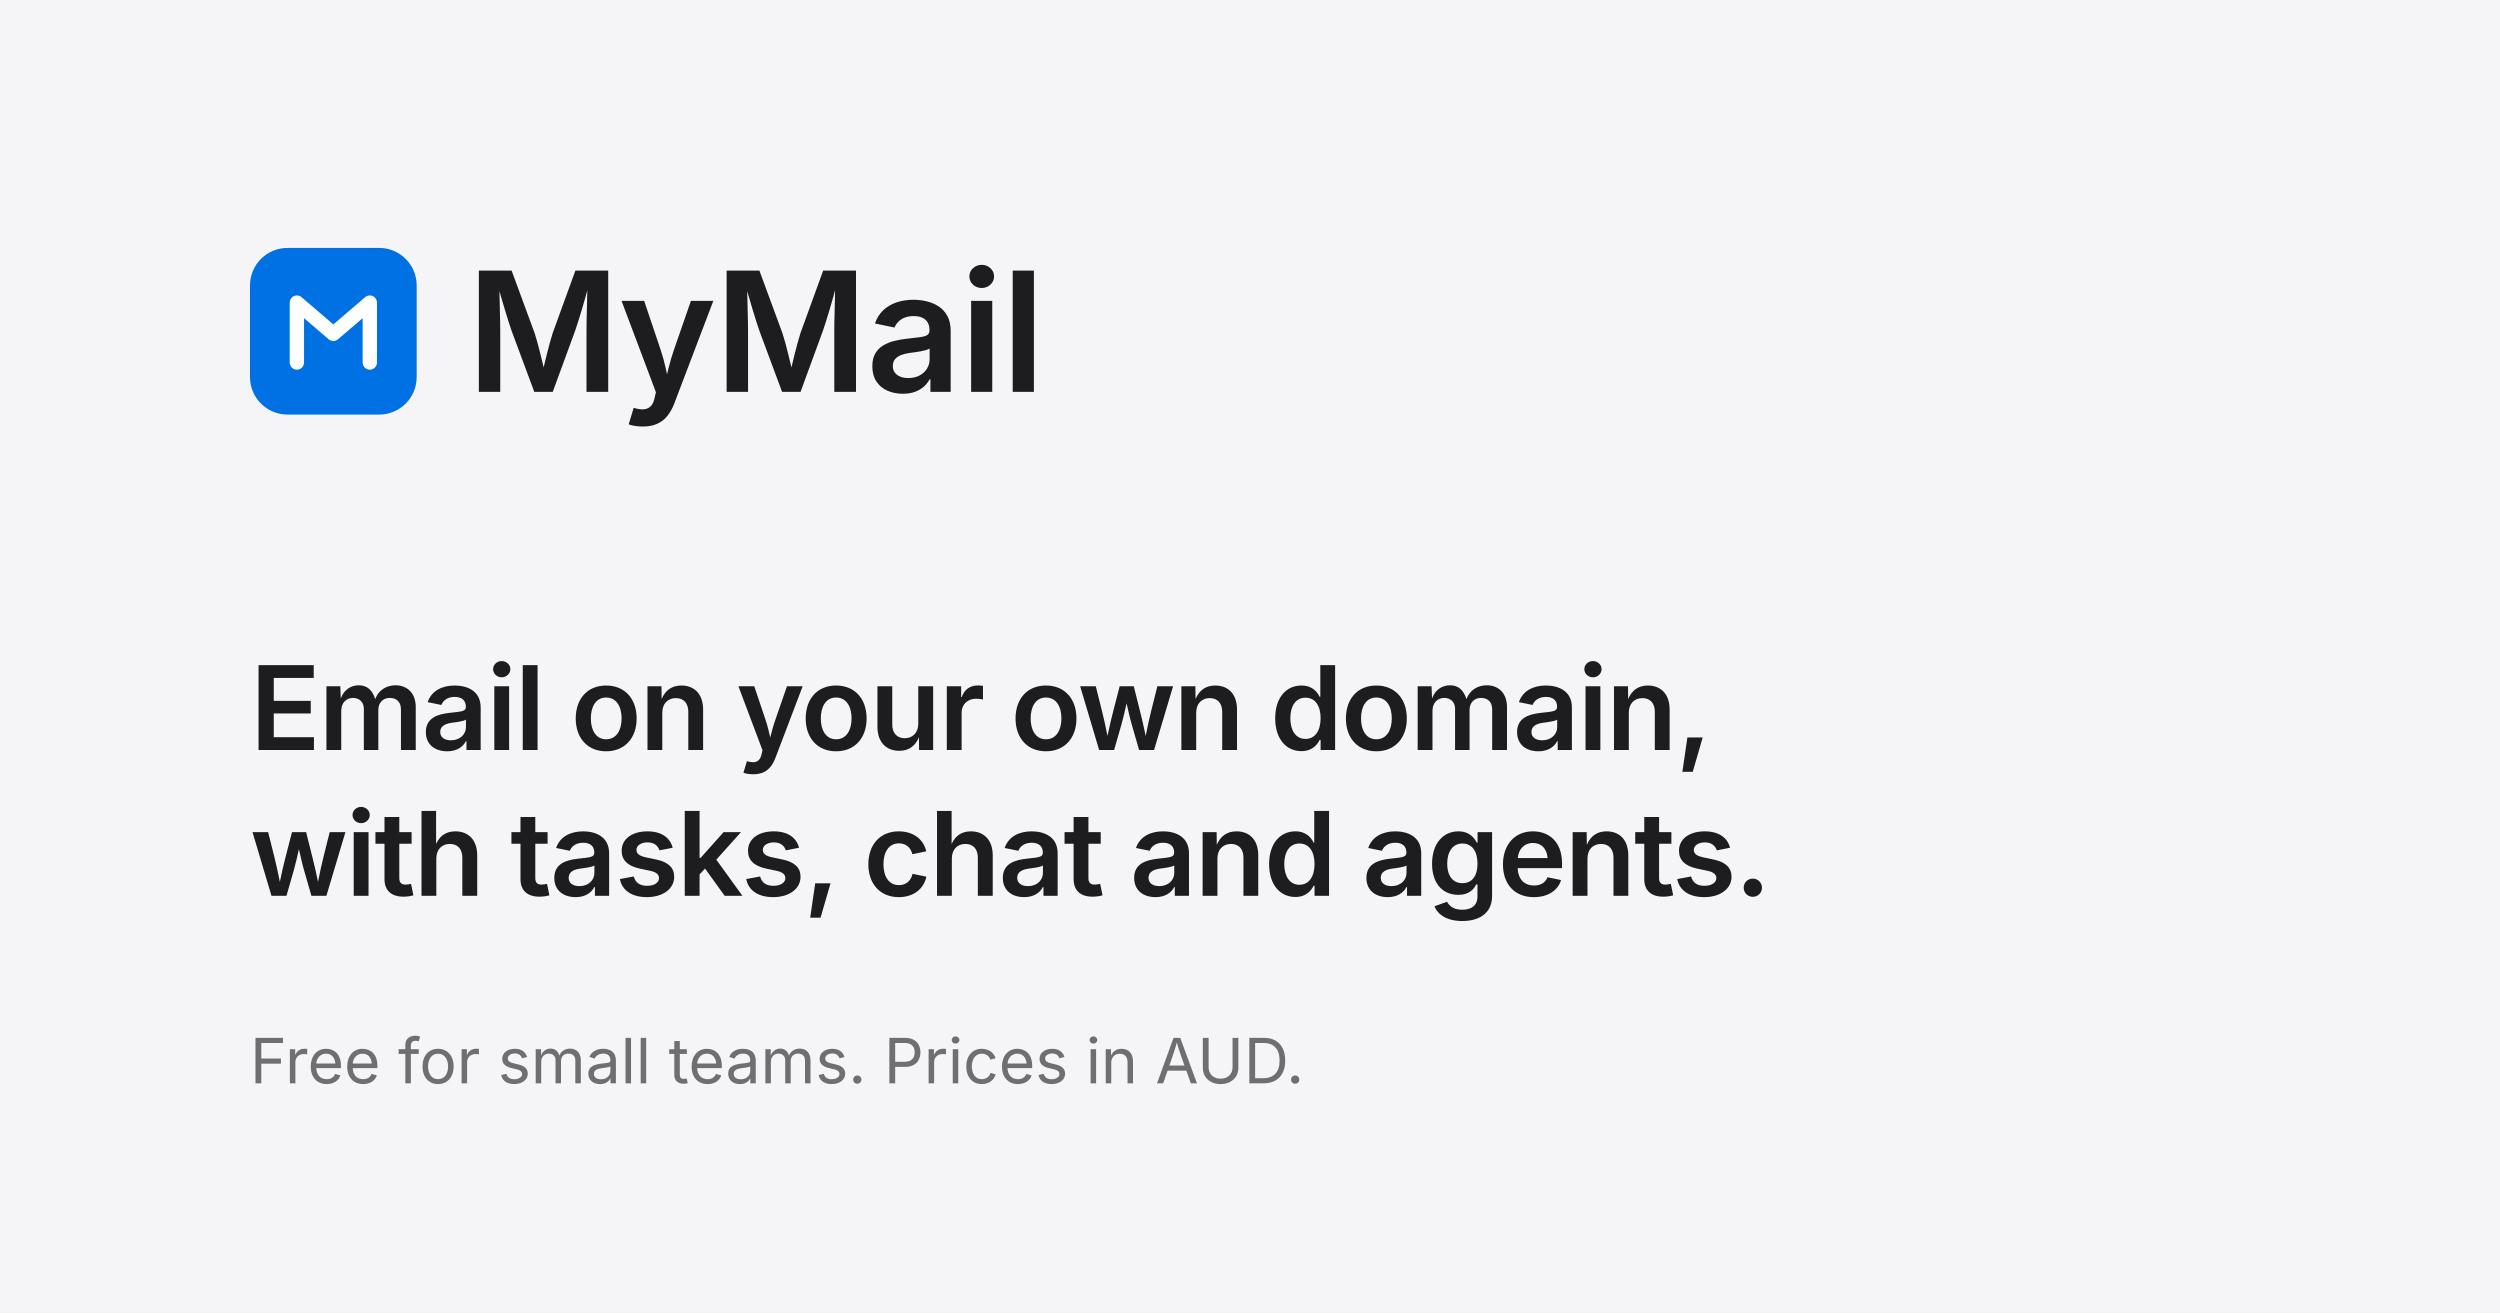
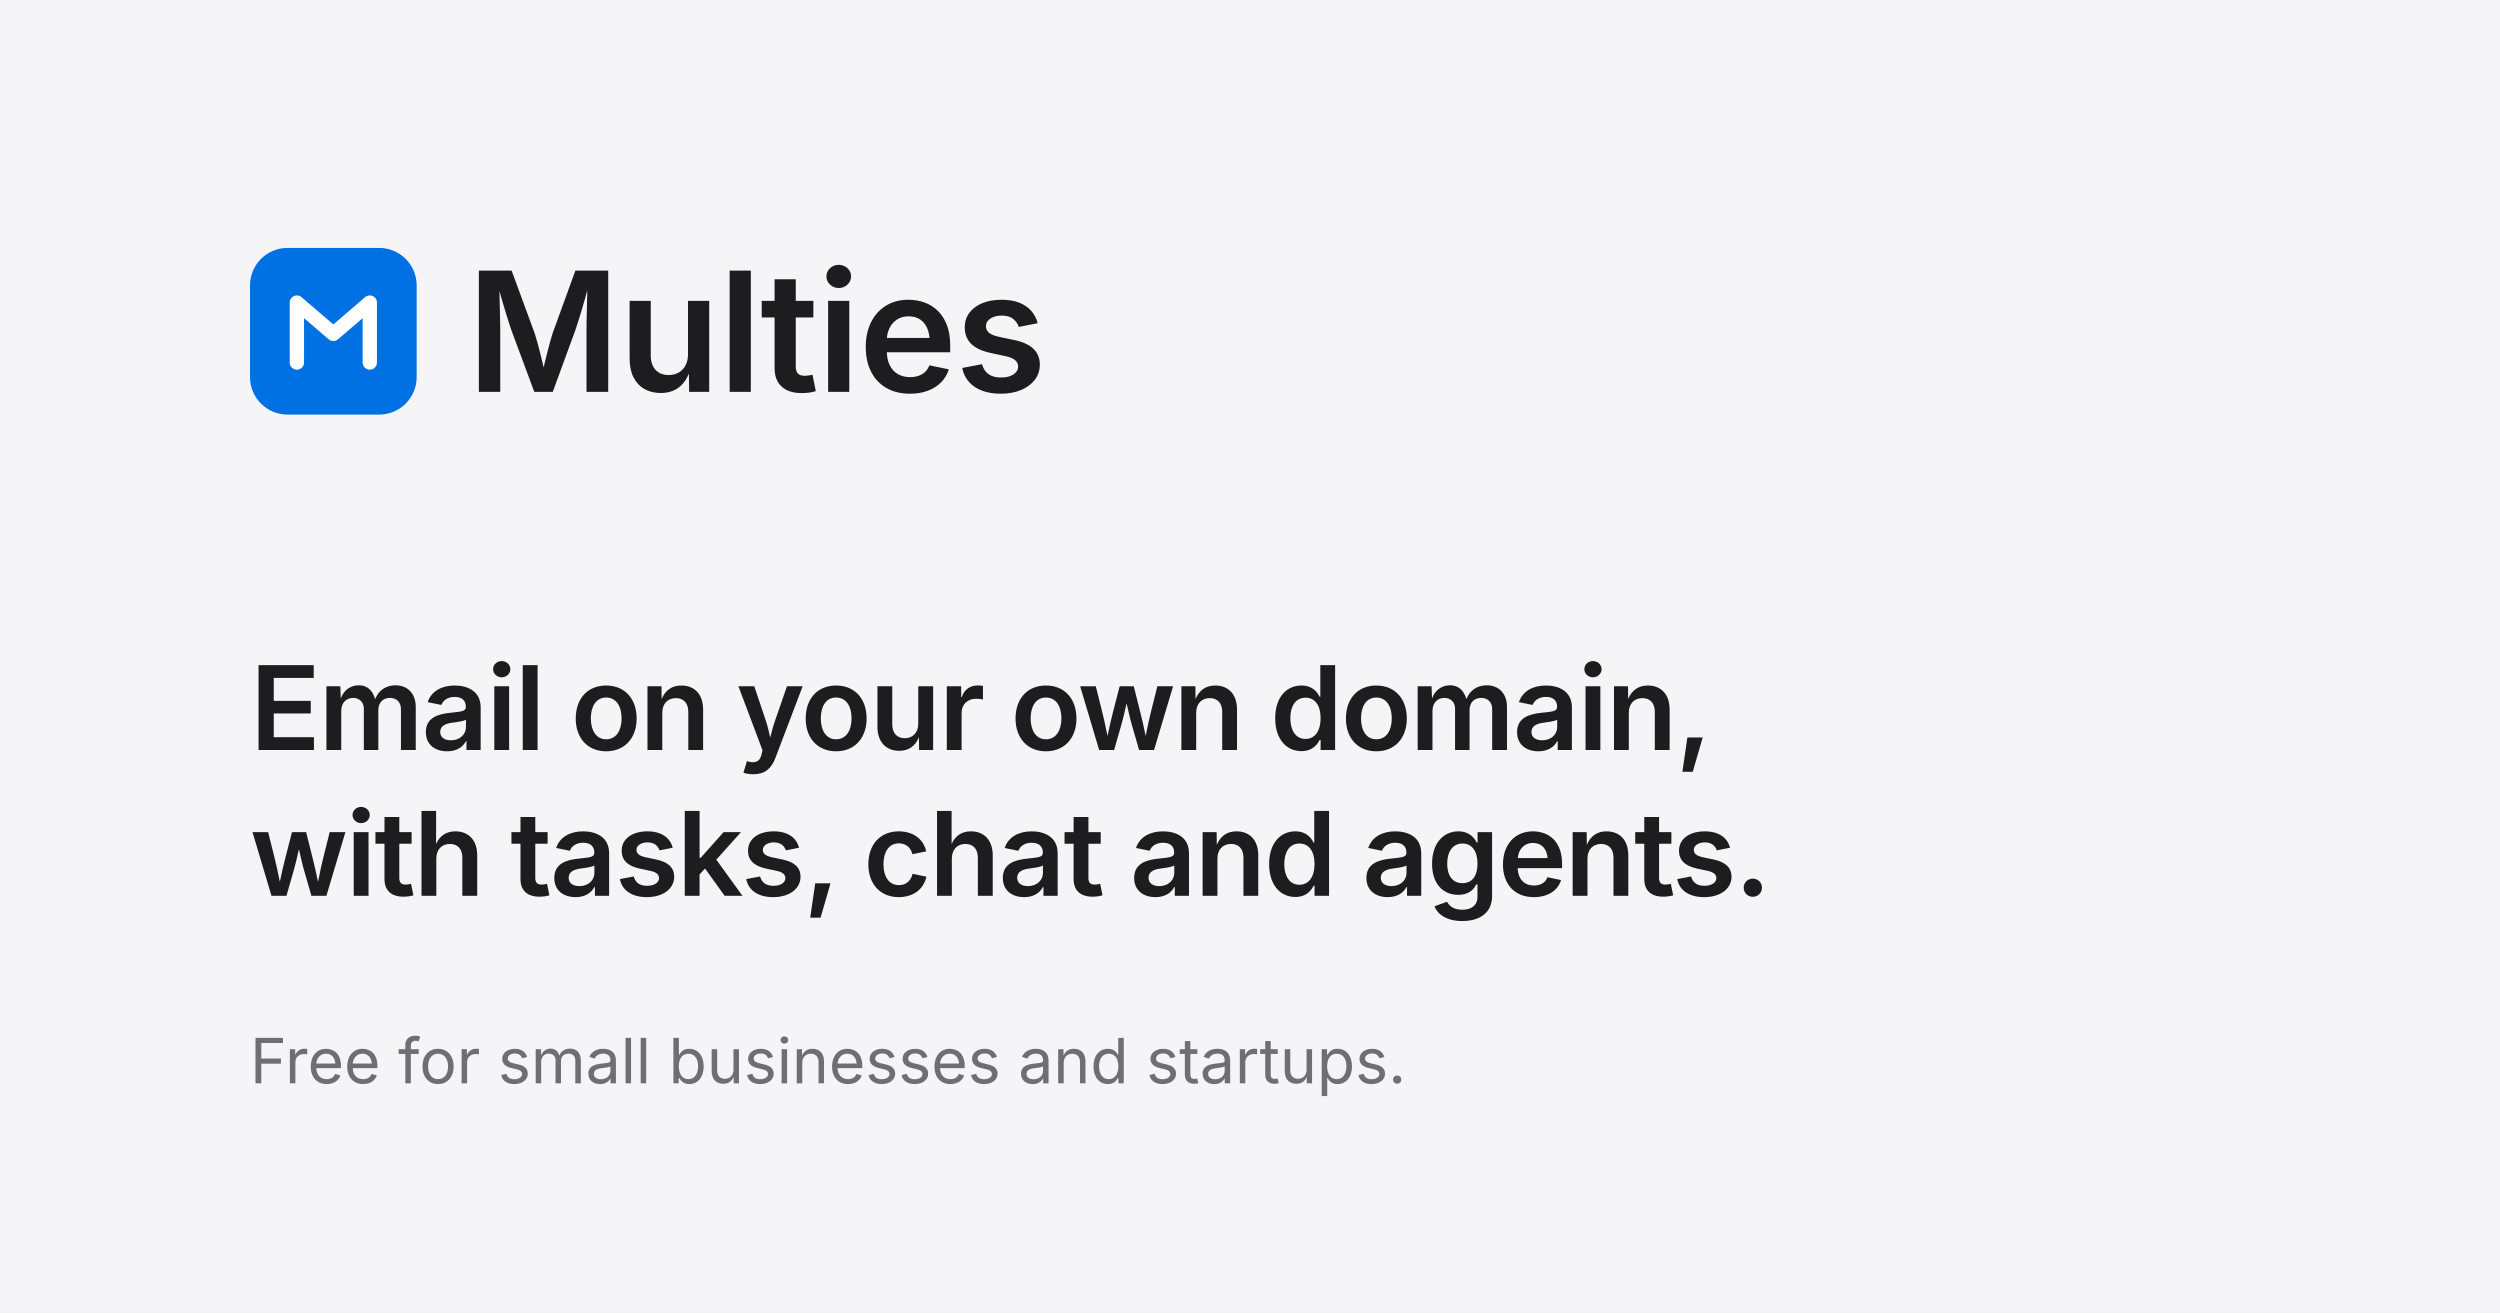
<svg xmlns="http://www.w3.org/2000/svg" viewBox="0 0 1200 630">
  <rect width="1200" height="630" fill="#F5F5F7" />
  <g transform="translate(120 110) scale(2)">
    <g transform="translate(0 4.5) scale(0.625)">
      <rect width="64" height="64" rx="14.4" fill="#0071E3" />
      <path d="M18 44V21l14 12 14-12v23" fill="none" stroke="#fff" stroke-width="5.5" stroke-linecap="round" stroke-linejoin="round" />
    </g>
-     <path transform="translate(52 39.05)" fill="#1D1D1F" d="M2.93 0V-29.1H10.79L16.32 -14.07Q16.6 -13.24 16.96 -11.93Q17.32 -10.61 17.7 -9.09Q18.08 -7.56 18.42 -6.11Q18.76 -4.66 19 -3.54H17.94Q18.19 -4.62 18.52 -6.06Q18.86 -7.5 19.24 -9.03Q19.62 -10.56 19.99 -11.89Q20.35 -13.23 20.63 -14.07L26.09 -29.1H33.97V0H28.76V-14.69Q28.76 -15.62 28.78 -16.95Q28.81 -18.28 28.85 -19.81Q28.89 -21.33 28.92 -22.88Q28.96 -24.44 28.97 -25.83H29.34Q28.95 -24.3 28.49 -22.69Q28.04 -21.07 27.59 -19.56Q27.14 -18.04 26.73 -16.78Q26.33 -15.52 26.04 -14.69L20.66 0H16.23L10.77 -14.69Q10.48 -15.5 10.09 -16.75Q9.69 -17.99 9.24 -19.49Q8.78 -21 8.31 -22.62Q7.85 -24.25 7.4 -25.83H7.83Q7.86 -24.53 7.89 -23Q7.93 -21.47 7.96 -19.93Q8 -18.38 8.03 -17.02Q8.06 -15.66 8.06 -14.69V0Z M38.89 7.79 40.08 3.83 40.69 3.99Q41.84 4.29 42.74 4.15Q43.64 4.02 44.24 3.37Q44.85 2.72 45.1 1.47L45.42 0.08L37.17 -21.84H42.6L46.6 -9.96Q47.3 -7.85 47.75 -5.76Q48.19 -3.67 48.74 -1.48H47.4Q47.95 -3.67 48.47 -5.77Q48.99 -7.88 49.7 -9.96L53.82 -21.84H59.2L49.82 2.8Q49.15 4.56 48.15 5.79Q47.15 7.03 45.71 7.67Q44.28 8.32 42.3 8.32Q41.21 8.32 40.3 8.16Q39.39 8 38.89 7.79Z M62.39 0V-29.1H70.26L75.79 -14.07Q76.07 -13.24 76.43 -11.93Q76.79 -10.61 77.17 -9.09Q77.55 -7.56 77.89 -6.11Q78.23 -4.66 78.46 -3.54H77.41Q77.66 -4.62 77.99 -6.06Q78.33 -7.5 78.71 -9.03Q79.09 -10.56 79.46 -11.89Q79.82 -13.23 80.1 -14.07L85.56 -29.1H93.44V0H88.23V-14.69Q88.23 -15.62 88.25 -16.95Q88.28 -18.28 88.32 -19.81Q88.36 -21.33 88.39 -22.88Q88.43 -24.44 88.44 -25.83H88.8Q88.42 -24.3 87.96 -22.69Q87.5 -21.07 87.05 -19.56Q86.6 -18.04 86.2 -16.78Q85.8 -15.52 85.51 -14.69L80.13 0H75.7L70.24 -14.69Q69.95 -15.5 69.56 -16.75Q69.16 -17.99 68.71 -19.49Q68.25 -21 67.78 -22.62Q67.32 -24.25 66.87 -25.83H67.3Q67.33 -24.53 67.36 -23Q67.4 -21.47 67.43 -19.93Q67.47 -18.38 67.5 -17.02Q67.53 -15.66 67.53 -14.69V0Z M104.68 0.45Q102.61 0.45 100.94 -0.3Q99.28 -1.05 98.32 -2.52Q97.36 -3.99 97.36 -6.14Q97.36 -7.99 98.05 -9.19Q98.75 -10.4 99.93 -11.12Q101.12 -11.85 102.61 -12.22Q104.09 -12.59 105.68 -12.76Q107.59 -12.97 108.78 -13.13Q109.96 -13.28 110.52 -13.63Q111.08 -13.98 111.08 -14.72V-14.82Q111.08 -15.9 110.65 -16.65Q110.21 -17.4 109.37 -17.79Q108.52 -18.19 107.27 -18.19Q106 -18.19 105.07 -17.8Q104.14 -17.41 103.56 -16.79Q102.97 -16.17 102.69 -15.44L97.99 -16.41Q98.64 -18.34 99.98 -19.6Q101.33 -20.86 103.2 -21.49Q105.07 -22.11 107.25 -22.11Q108.79 -22.11 110.36 -21.74Q111.93 -21.38 113.25 -20.53Q114.56 -19.68 115.36 -18.23Q116.16 -16.78 116.16 -14.6V0H111.3V-3.01H111.1Q110.62 -2.08 109.76 -1.29Q108.9 -0.5 107.64 -0.03Q106.38 0.45 104.68 0.45ZM105.98 -3.32Q107.56 -3.32 108.7 -3.94Q109.85 -4.56 110.48 -5.59Q111.11 -6.63 111.11 -7.83V-10.42Q110.86 -10.21 110.27 -10.04Q109.68 -9.87 108.94 -9.73Q108.21 -9.6 107.5 -9.5Q106.79 -9.4 106.3 -9.34Q105.16 -9.19 104.24 -8.83Q103.33 -8.47 102.8 -7.83Q102.28 -7.2 102.28 -6.2Q102.28 -5.25 102.76 -4.62Q103.24 -3.98 104.07 -3.65Q104.91 -3.32 105.98 -3.32Z M121.07 0V-21.84H126.14V0ZM123.61 -24.93Q122.39 -24.93 121.52 -25.74Q120.65 -26.56 120.65 -27.7Q120.65 -28.87 121.52 -29.68Q122.39 -30.49 123.61 -30.49Q124.83 -30.49 125.7 -29.68Q126.58 -28.87 126.58 -27.71Q126.58 -26.56 125.7 -25.74Q124.83 -24.93 123.61 -24.93Z M136.13 -29.1V0H131.05V-29.1Z" />
+     <path transform="translate(52 39.05)" fill="#1D1D1F" d="M2.93 0V-29.1H10.79L16.32 -14.07Q16.6 -13.24 16.96 -11.93Q17.32 -10.61 17.7 -9.09Q18.08 -7.56 18.42 -6.11Q18.76 -4.66 19 -3.54H17.94Q18.19 -4.62 18.52 -6.06Q18.86 -7.5 19.24 -9.03Q19.62 -10.56 19.99 -11.89Q20.35 -13.23 20.63 -14.07L26.09 -29.1H33.97V0H28.76V-14.69Q28.76 -15.62 28.78 -16.95Q28.81 -18.28 28.85 -19.81Q28.89 -21.33 28.92 -22.88Q28.96 -24.44 28.97 -25.83H29.34Q28.95 -24.3 28.49 -22.69Q28.04 -21.07 27.59 -19.56Q27.14 -18.04 26.73 -16.78Q26.33 -15.52 26.04 -14.69L20.66 0H16.23L10.77 -14.69Q10.48 -15.5 10.09 -16.75Q9.69 -17.99 9.24 -19.49Q8.78 -21 8.31 -22.62Q7.85 -24.25 7.4 -25.83H7.83Q7.86 -24.53 7.89 -23Q7.93 -21.47 7.96 -19.93Q8 -18.38 8.03 -17.02Q8.06 -15.66 8.06 -14.69V0Z M46.59 0.27Q44.34 0.27 42.66 -0.69Q40.97 -1.65 40.04 -3.49Q39.11 -5.33 39.11 -7.95V-21.84H44.18V-8.73Q44.18 -6.54 45.33 -5.29Q46.47 -4.04 48.47 -4.04Q49.82 -4.04 50.87 -4.63Q51.92 -5.22 52.52 -6.35Q53.12 -7.47 53.12 -9.05V-21.84H58.21V0H53.39L53.33 -5.4H53.71Q52.8 -2.54 51 -1.13Q49.21 0.27 46.59 0.27Z M68.2 -29.1V0H63.12V-29.1Z M83.21 -21.84V-17.86H70.81V-21.84ZM73.9 -27.03H78.98V-6.15Q78.98 -4.97 79.49 -4.41Q80 -3.86 81.17 -3.86Q81.5 -3.86 82.08 -3.94Q82.65 -4.02 83 -4.1L83.8 -0.18Q82.97 0.08 82.1 0.19Q81.22 0.29 80.41 0.29Q77.27 0.29 75.59 -1.27Q73.9 -2.83 73.9 -5.71Z M86.75 0V-21.84H91.83V0ZM89.29 -24.93Q88.08 -24.93 87.21 -25.74Q86.34 -26.56 86.34 -27.7Q86.34 -28.87 87.21 -29.68Q88.08 -30.49 89.29 -30.49Q90.52 -30.49 91.39 -29.68Q92.26 -28.87 92.26 -27.71Q92.26 -26.56 91.39 -25.74Q90.52 -24.93 89.29 -24.93Z M106.38 0.44Q103.1 0.44 100.72 -0.94Q98.34 -2.32 97.06 -4.84Q95.78 -7.36 95.78 -10.78Q95.78 -14.15 97.04 -16.7Q98.31 -19.25 100.62 -20.68Q102.93 -22.11 106.05 -22.11Q108.05 -22.11 109.86 -21.46Q111.66 -20.82 113.05 -19.47Q114.45 -18.13 115.25 -16.05Q116.05 -13.97 116.05 -11.09V-9.5H98.18V-12.95H113.51L111.14 -11.92Q111.14 -13.78 110.57 -15.17Q110 -16.57 108.87 -17.35Q107.75 -18.13 106.08 -18.13Q104.41 -18.13 103.23 -17.34Q102.06 -16.54 101.44 -15.22Q100.83 -13.9 100.83 -12.29V-9.9Q100.83 -7.83 101.53 -6.41Q102.23 -4.99 103.5 -4.26Q104.77 -3.54 106.45 -3.54Q107.56 -3.54 108.47 -3.86Q109.38 -4.18 110.04 -4.81Q110.7 -5.44 111.04 -6.37L115.71 -5.41Q115.19 -3.66 113.91 -2.34Q112.64 -1.02 110.73 -0.29Q108.82 0.44 106.38 0.44Z M128.17 0.44Q125.66 0.44 123.72 -0.28Q121.79 -1 120.55 -2.39Q119.32 -3.77 118.93 -5.74L123.69 -6.64Q124.13 -5.02 125.27 -4.23Q126.42 -3.45 128.27 -3.45Q130.15 -3.45 131.25 -4.2Q132.35 -4.95 132.35 -6.05Q132.35 -7 131.62 -7.62Q130.9 -8.23 129.4 -8.55L125.68 -9.36Q122.59 -10.02 121.06 -11.55Q119.54 -13.07 119.54 -15.48Q119.54 -17.5 120.66 -18.99Q121.77 -20.47 123.75 -21.29Q125.73 -22.11 128.34 -22.11Q130.82 -22.11 132.61 -21.41Q134.4 -20.71 135.5 -19.44Q136.61 -18.18 137.04 -16.48L132.51 -15.59Q132.13 -16.73 131.16 -17.52Q130.18 -18.31 128.41 -18.31Q126.8 -18.31 125.71 -17.61Q124.63 -16.9 124.63 -15.78Q124.63 -14.83 125.34 -14.21Q126.06 -13.58 127.72 -13.22L131.44 -12.44Q134.54 -11.78 136.05 -10.31Q137.56 -8.85 137.56 -6.54Q137.56 -4.47 136.36 -2.9Q135.16 -1.33 133.05 -0.44Q130.93 0.44 128.17 0.44Z" />
  </g>
  <text x="120" y="360" font-family="Inter, Helvetica, Arial, sans-serif" font-size="56" font-weight="600" fill="#1D1D1F" letter-spacing="-1">Email on your own domain,</text>
  <text x="120" y="430" font-family="Inter, Helvetica, Arial, sans-serif" font-size="56" font-weight="600" fill="#1D1D1F" letter-spacing="-1">with tasks, chat and agents.</text>
-   <text x="120" y="520" font-family="Inter, Helvetica, Arial, sans-serif" font-size="30" fill="#6E6E73">Free for small teams. Prices in AUD.</text>
+   <text x="120" y="520" font-family="Inter, Helvetica, Arial, sans-serif" font-size="30" fill="#6E6E73">Free for small businesses and startups.</text>
</svg>
